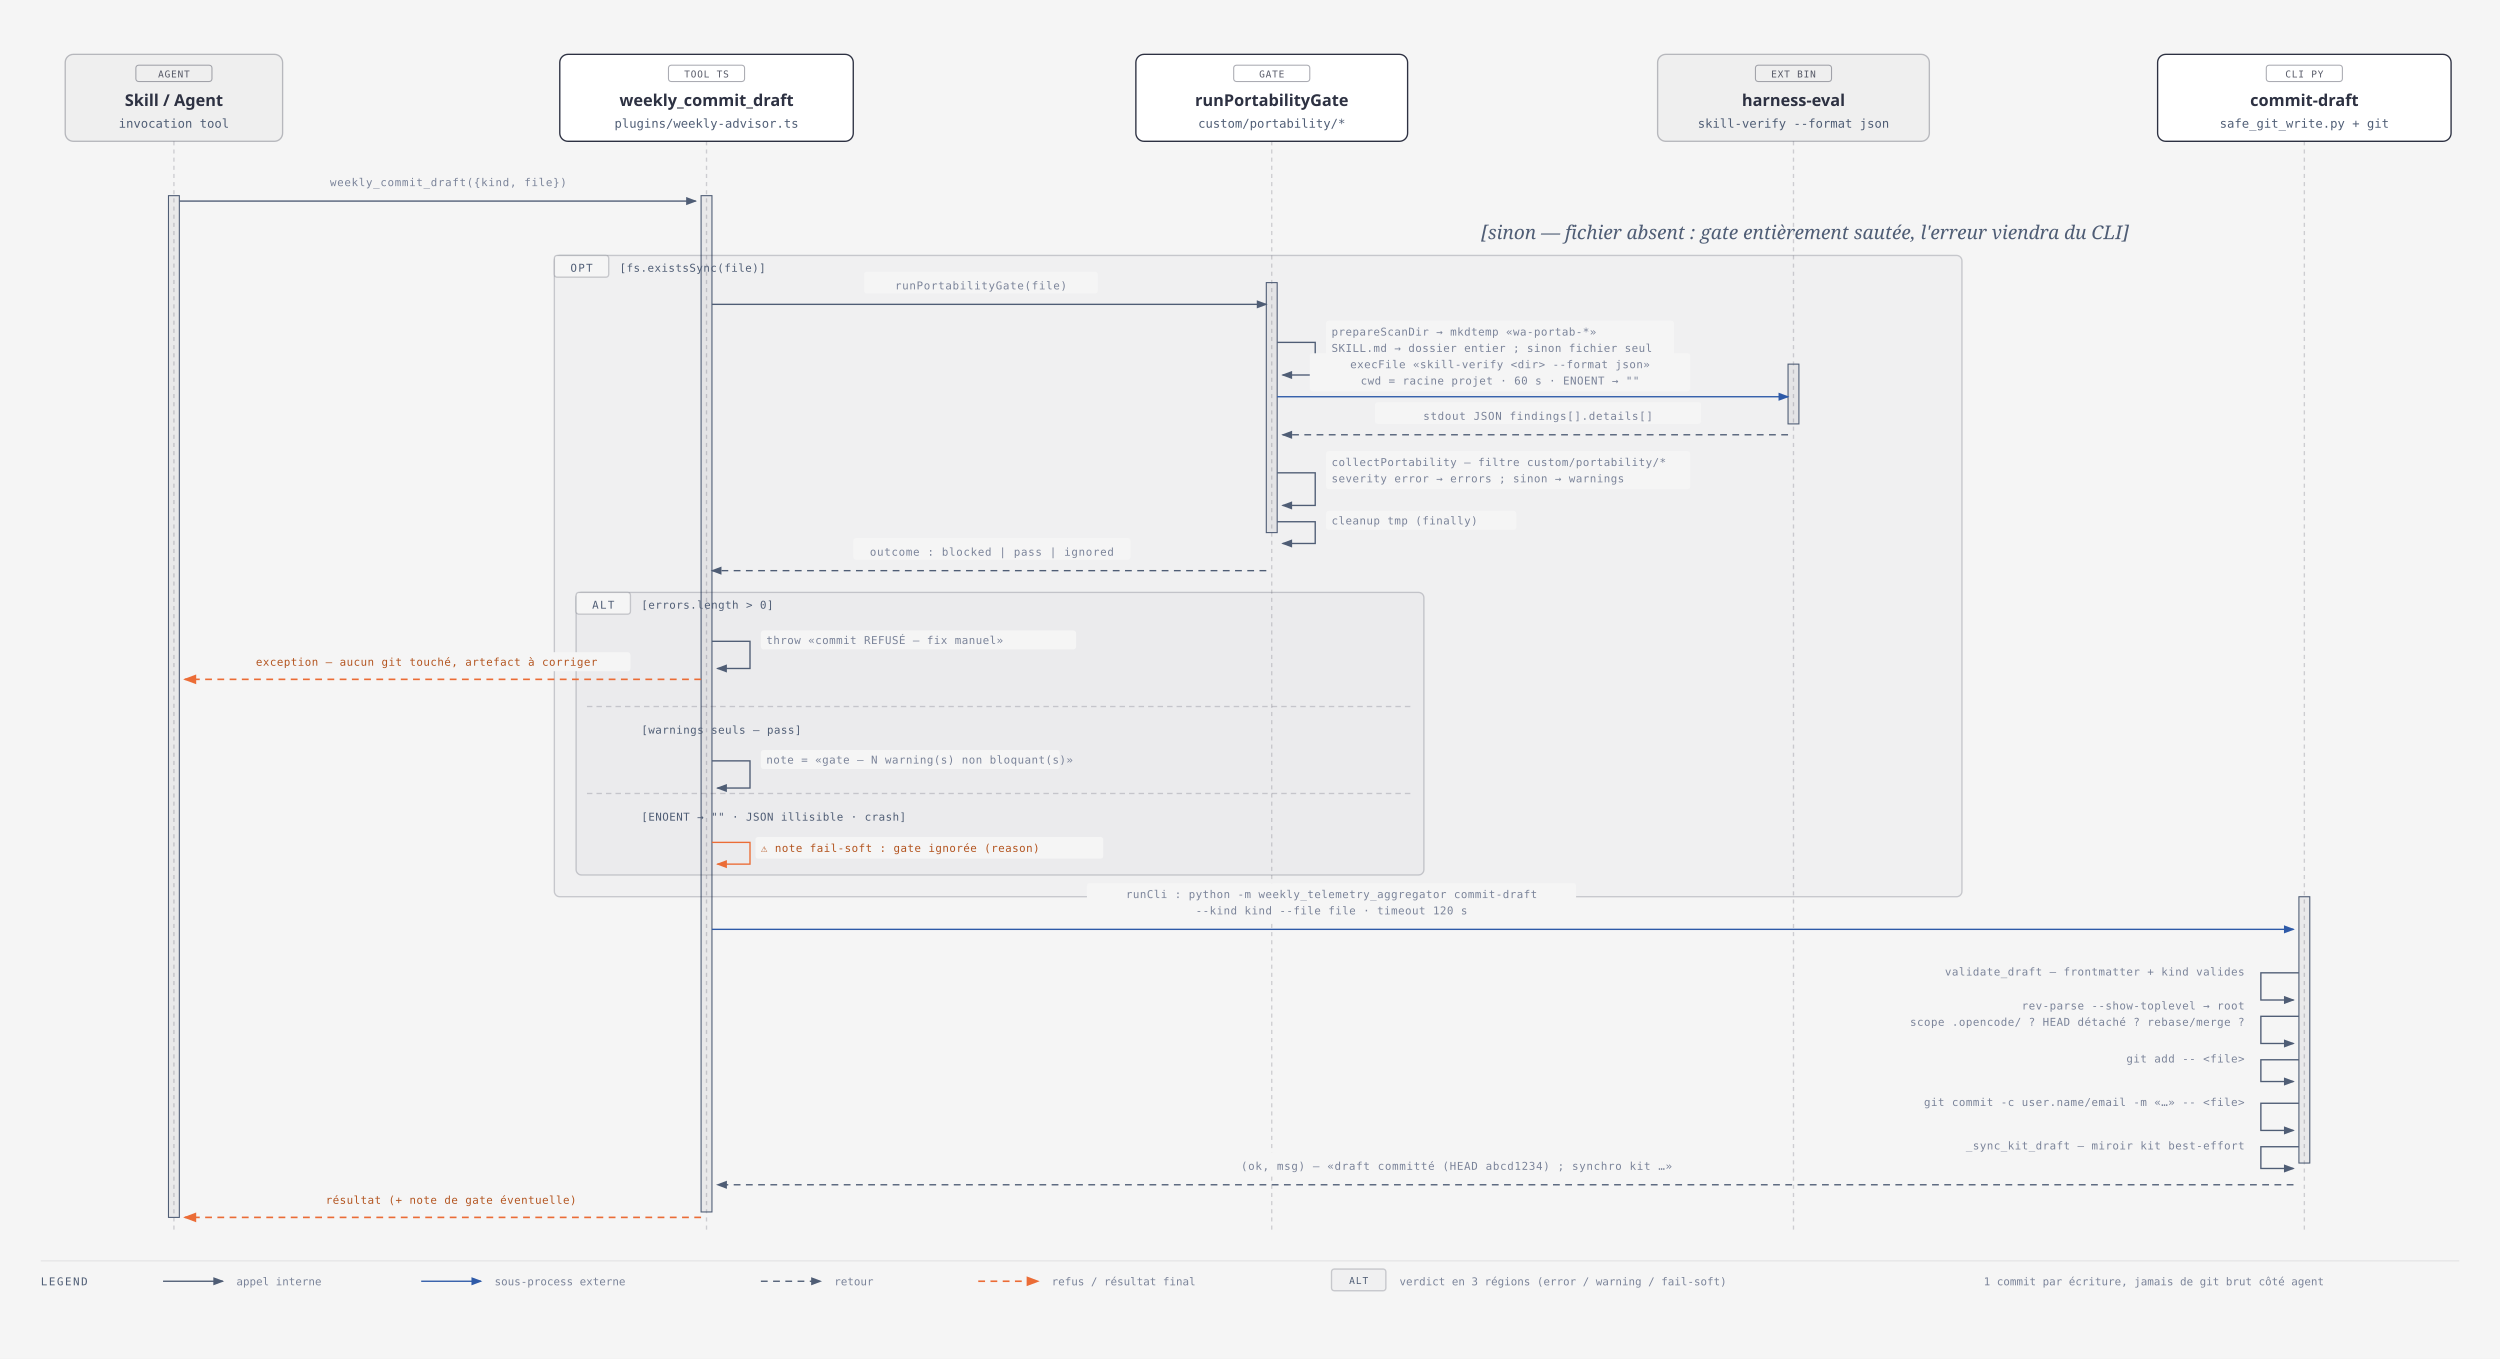
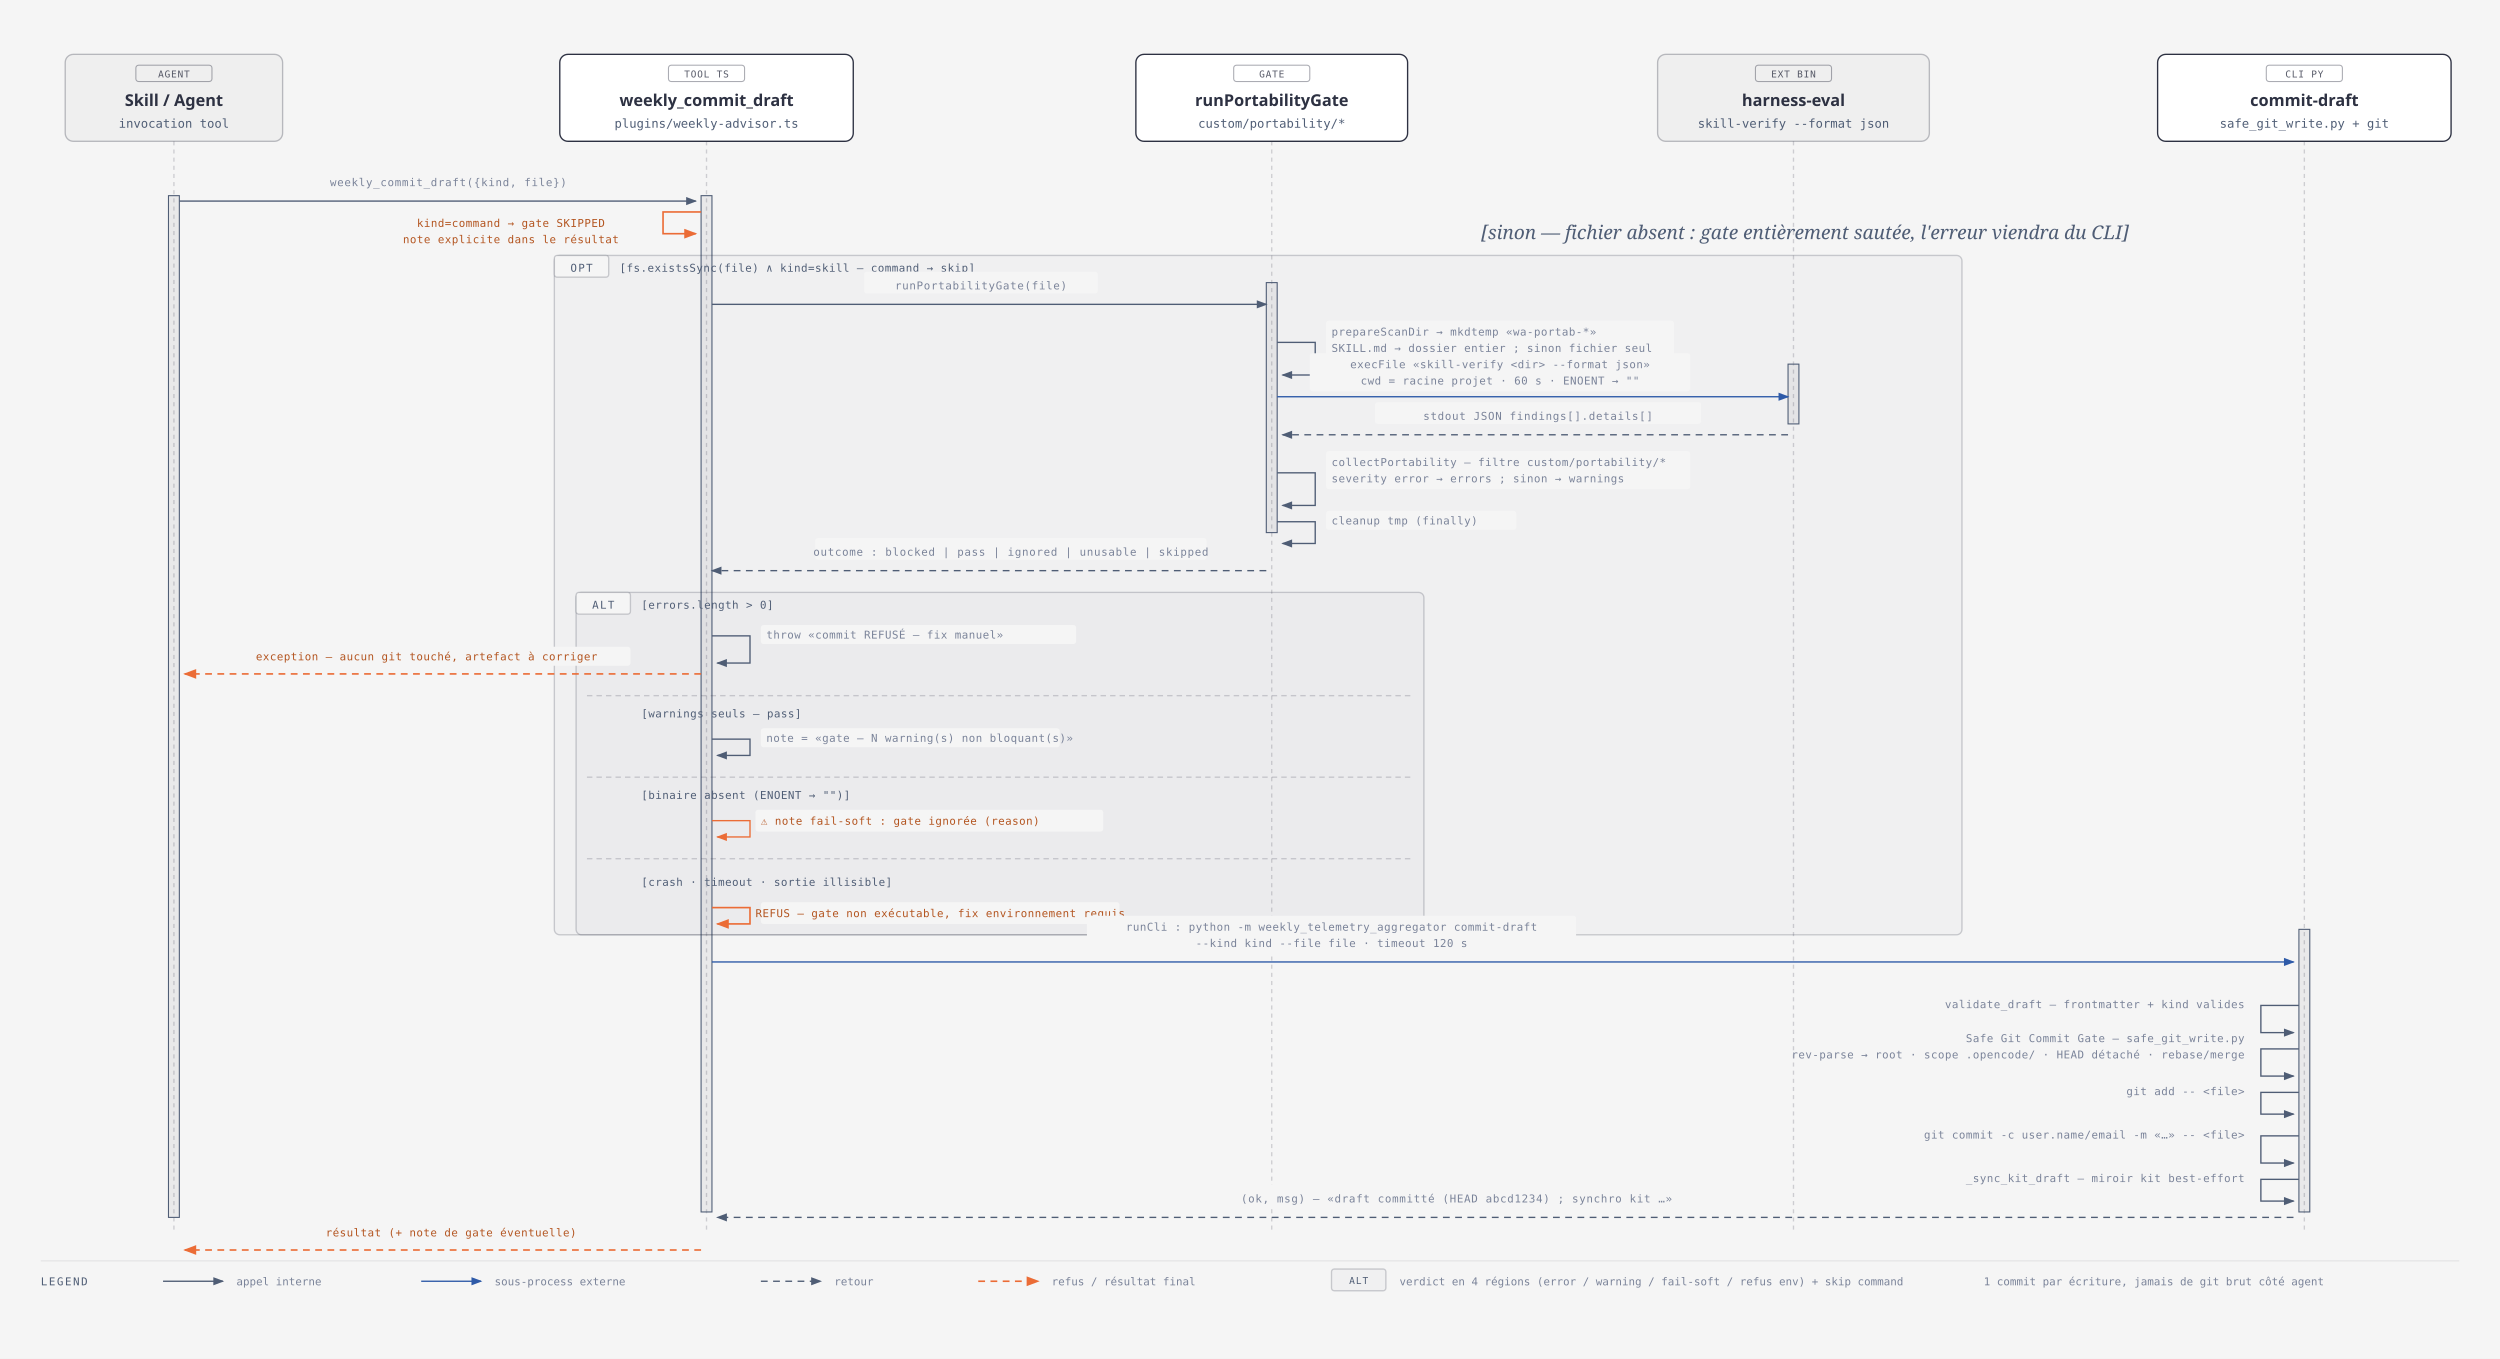
<svg xmlns="http://www.w3.org/2000/svg" viewBox="0 0 1840 1000" role="img" aria-labelledby="seq-wk-cd-title seq-wk-cd-desc">
  <defs>
    <marker id="swc-a" markerWidth="8" markerHeight="6" refX="7" refY="3" orient="auto">
      <polygon points="0 0,8 3,0 6" fill="#4f5d75" />
    </marker>
    <marker id="swc-ac" markerWidth="8" markerHeight="6" refX="7" refY="3" orient="auto">
      <polygon points="0 0,8 3,0 6" fill="#eb6c36" />
    </marker>
    <marker id="swc-al" markerWidth="8" markerHeight="6" refX="7" refY="3" orient="auto">
      <polygon points="0 0,8 3,0 6" fill="#2e5aa8" />
    </marker>
  </defs>
  <rect width="100%" height="100%" fill="#f5f5f5" />
  <line x1="128" y1="104" x2="128" y2="908" stroke="rgba(45,49,66,0.20)" stroke-width="1" stroke-dasharray="3,3" />
  <line x1="520" y1="104" x2="520" y2="908" stroke="rgba(45,49,66,0.20)" stroke-width="1" stroke-dasharray="3,3" />
  <line x1="936" y1="104" x2="936" y2="908" stroke="rgba(45,49,66,0.20)" stroke-width="1" stroke-dasharray="3,3" />
  <line x1="1320" y1="104" x2="1320" y2="908" stroke="rgba(45,49,66,0.20)" stroke-width="1" stroke-dasharray="3,3" />
  <line x1="1696" y1="104" x2="1696" y2="908" stroke="rgba(45,49,66,0.20)" stroke-width="1" stroke-dasharray="3,3" />
  <rect x="48" y="40" width="160" height="64" rx="6" fill="rgba(45,49,66,0.03)" stroke="rgba(45,49,66,0.30)" stroke-width="1" />
  <rect x="100" y="48" width="56" height="12" rx="2" fill="transparent" stroke="rgba(45,49,66,0.40)" stroke-width="0.8" />
  <text x="128" y="57" fill="rgba(45,49,66,0.80)" font-size="7" font-family="'Geist Mono',monospace" text-anchor="middle" letter-spacing="0.08em">AGENT</text>
  <text x="128" y="78" fill="#2d3142" font-size="12" font-weight="600" font-family="'Geist',sans-serif" text-anchor="middle">Skill / Agent</text>
  <text x="128" y="94" fill="#4f5d75" font-size="9" font-family="'Geist Mono',monospace" text-anchor="middle">invocation tool</text>
  <rect x="412" y="40" width="216" height="64" rx="6" fill="#ffffff" stroke="#2d3142" stroke-width="1" />
  <rect x="492" y="48" width="56" height="12" rx="2" fill="transparent" stroke="rgba(45,49,66,0.40)" stroke-width="0.8" />
  <text x="520" y="57" fill="rgba(45,49,66,0.80)" font-size="7" font-family="'Geist Mono',monospace" text-anchor="middle" letter-spacing="0.08em">TOOL TS</text>
  <text x="520" y="78" fill="#2d3142" font-size="12" font-weight="600" font-family="'Geist',sans-serif" text-anchor="middle">weekly_commit_draft</text>
  <text x="520" y="94" fill="#4f5d75" font-size="9" font-family="'Geist Mono',monospace" text-anchor="middle">plugins/weekly-advisor.ts</text>
  <rect x="836" y="40" width="200" height="64" rx="6" fill="#ffffff" stroke="#2d3142" stroke-width="1" />
  <rect x="908" y="48" width="56" height="12" rx="2" fill="transparent" stroke="rgba(45,49,66,0.40)" stroke-width="0.8" />
  <text x="936" y="57" fill="rgba(45,49,66,0.80)" font-size="7" font-family="'Geist Mono',monospace" text-anchor="middle" letter-spacing="0.08em">GATE</text>
  <text x="936" y="78" fill="#2d3142" font-size="12" font-weight="600" font-family="'Geist',sans-serif" text-anchor="middle">runPortabilityGate</text>
  <text x="936" y="94" fill="#4f5d75" font-size="9" font-family="'Geist Mono',monospace" text-anchor="middle">custom/portability/*</text>
  <rect x="1220" y="40" width="200" height="64" rx="6" fill="rgba(45,49,66,0.03)" stroke="rgba(45,49,66,0.30)" stroke-width="1" />
  <rect x="1292" y="48" width="56" height="12" rx="2" fill="transparent" stroke="rgba(45,49,66,0.40)" stroke-width="0.8" />
  <text x="1320" y="57" fill="rgba(45,49,66,0.80)" font-size="7" font-family="'Geist Mono',monospace" text-anchor="middle" letter-spacing="0.08em">EXT BIN</text>
  <text x="1320" y="78" fill="#2d3142" font-size="12" font-weight="600" font-family="'Geist',sans-serif" text-anchor="middle">harness-eval</text>
  <text x="1320" y="94" fill="#4f5d75" font-size="9" font-family="'Geist Mono',monospace" text-anchor="middle">skill-verify --format json</text>
  <rect x="1588" y="40" width="216" height="64" rx="6" fill="#ffffff" stroke="#2d3142" stroke-width="1" />
  <rect x="1668" y="48" width="56" height="12" rx="2" fill="transparent" stroke="rgba(45,49,66,0.40)" stroke-width="0.8" />
  <text x="1696" y="57" fill="rgba(45,49,66,0.80)" font-size="7" font-family="'Geist Mono',monospace" text-anchor="middle" letter-spacing="0.08em">CLI PY</text>
  <text x="1696" y="78" fill="#2d3142" font-size="12" font-weight="600" font-family="'Geist',sans-serif" text-anchor="middle">commit-draft</text>
  <text x="1696" y="94" fill="#4f5d75" font-size="9" font-family="'Geist Mono',monospace" text-anchor="middle">safe_git_write.py + git</text>
  <rect x="124" y="144" width="8" height="752" fill="rgba(45,49,66,0.06)" stroke="#4f5d75" stroke-width="0.8" />
  <rect x="516" y="144" width="8" height="748" fill="rgba(45,49,66,0.06)" stroke="#4f5d75" stroke-width="0.8" />
  <rect x="932" y="208" width="8" height="184" fill="rgba(45,49,66,0.06)" stroke="#4f5d75" stroke-width="0.8" />
  <rect x="1316" y="268" width="8" height="44" fill="rgba(45,49,66,0.06)" stroke="#4f5d75" stroke-width="0.8" />
-   <rect x="1692" y="660" width="8" height="196" fill="rgba(45,49,66,0.06)" stroke="#4f5d75" stroke-width="0.8" />
+   <rect x="1692" y="684" width="8" height="208" fill="rgba(45,49,66,0.06)" stroke="#4f5d75" stroke-width="0.8" />
  <line x1="132" y1="148" x2="512" y2="148" stroke="#4f5d75" stroke-width="1" marker-end="url(#swc-a)" />
  <rect x="216" y="124" width="228" height="16" rx="2" fill="#f5f5f5" />
  <text x="330" y="137" fill="#7a8399" font-size="8" font-family="'Geist Mono',monospace" text-anchor="middle" letter-spacing="0.06em">weekly_commit_draft({kind, file})</text>
  <text x="1090" y="176" fill="#4f5d75" font-size="14" font-style="italic" font-family="'Instrument Serif',serif">[sinon — fichier absent : gate entièrement sautée, l'erreur viendra du CLI]</text>
-   <rect x="408" y="188" width="1036" height="472" rx="4" fill="rgba(45,49,66,0.02)" stroke="rgba(45,49,66,0.22)" stroke-width="1" />
+   <path d="M 516 156 h -28 v 16 h 24" fill="none" stroke="#eb6c36" stroke-width="1.2" marker-end="url(#swc-ac)" />
+   <rect x="276" y="156" width="200" height="24" rx="2" fill="#f5f5f5" />
+   <text x="376" y="167" fill="#b3541f" font-size="8" font-family="'Geist Mono',monospace" text-anchor="middle" letter-spacing="0.04em">kind=command → gate SKIPPED</text>
+   <text x="376" y="179" fill="#b3541f" font-size="8" font-family="'Geist Mono',monospace" text-anchor="middle" letter-spacing="0.04em">note explicite dans le résultat</text>
+   <rect x="408" y="188" width="1036" height="500" rx="4" fill="rgba(45,49,66,0.02)" stroke="rgba(45,49,66,0.22)" stroke-width="1" />
  <rect x="408" y="188" width="40" height="16" rx="2" fill="#f5f5f5" stroke="rgba(45,49,66,0.22)" stroke-width="1" />
  <text x="428" y="200" fill="#4f5d75" font-size="8" font-family="'Geist Mono',monospace" text-anchor="middle" letter-spacing="0.12em">OPT</text>
-   <text x="456" y="200" fill="#4f5d75" font-size="8" font-family="'Geist Mono',monospace" letter-spacing="0.04em">[fs.existsSync(file)]</text>
+   <text x="456" y="200" fill="#4f5d75" font-size="8" font-family="'Geist Mono',monospace" letter-spacing="0.04em">[fs.existsSync(file) ∧ kind=skill — command → skip]</text>
  <line x1="524" y1="224" x2="932" y2="224" stroke="#4f5d75" stroke-width="1" marker-end="url(#swc-a)" />
  <rect x="636" y="200" width="172" height="16" rx="2" fill="#f5f5f5" />
  <text x="722" y="213" fill="#7a8399" font-size="8" font-family="'Geist Mono',monospace" text-anchor="middle" letter-spacing="0.06em">runPortabilityGate(file)</text>
  <path d="M 940 252 h 28 v 24 h -24" fill="none" stroke="#4f5d75" stroke-width="1" marker-end="url(#swc-a)" />
  <rect x="976" y="236" width="256" height="28" rx="2" fill="#f5f5f5" />
  <text x="980" y="247" fill="#7a8399" font-size="8" font-family="'Geist Mono',monospace" letter-spacing="0.04em">prepareScanDir → mkdtemp «wa-portab-*»</text>
  <text x="980" y="259" fill="#7a8399" font-size="8" font-family="'Geist Mono',monospace" letter-spacing="0.04em">SKILL.md → dossier entier ; sinon fichier seul</text>
  <line x1="940" y1="292" x2="1316" y2="292" stroke="#2e5aa8" stroke-width="1" marker-end="url(#swc-al)" />
  <rect x="964" y="260" width="280" height="28" rx="2" fill="#f5f5f5" />
  <text x="1104" y="271" fill="#7a8399" font-size="8" font-family="'Geist Mono',monospace" text-anchor="middle" letter-spacing="0.04em">execFile «skill-verify &lt;dir&gt; --format json»</text>
  <text x="1104" y="283" fill="#7a8399" font-size="8" font-family="'Geist Mono',monospace" text-anchor="middle" letter-spacing="0.04em">cwd = racine projet · 60 s · ENOENT → ""</text>
  <line x1="1316" y1="320" x2="944" y2="320" stroke="#4f5d75" stroke-width="1" stroke-dasharray="5,4" marker-end="url(#swc-a)" />
  <rect x="1012" y="296" width="240" height="16" rx="2" fill="#f5f5f5" />
  <text x="1132" y="309" fill="#7a8399" font-size="8" font-family="'Geist Mono',monospace" text-anchor="middle" letter-spacing="0.06em">stdout JSON findings[].details[]</text>
  <path d="M 940 348 h 28 v 24 h -24" fill="none" stroke="#4f5d75" stroke-width="1" marker-end="url(#swc-a)" />
  <rect x="976" y="332" width="268" height="28" rx="2" fill="#f5f5f5" />
  <text x="980" y="343" fill="#7a8399" font-size="8" font-family="'Geist Mono',monospace" letter-spacing="0.04em">collectPortability — filtre custom/portability/*</text>
  <text x="980" y="355" fill="#7a8399" font-size="8" font-family="'Geist Mono',monospace" letter-spacing="0.04em">severity error → errors ; sinon → warnings</text>
  <path d="M 940 384 h 28 v 16 h -24" fill="none" stroke="#4f5d75" stroke-width="1" marker-end="url(#swc-a)" />
  <rect x="976" y="376" width="140" height="14" rx="2" fill="#f5f5f5" />
  <text x="980" y="386" fill="#7a8399" font-size="8" font-family="'Geist Mono',monospace" letter-spacing="0.04em">cleanup tmp (finally)</text>
  <line x1="932" y1="420" x2="524" y2="420" stroke="#4f5d75" stroke-width="1" stroke-dasharray="5,4" marker-end="url(#swc-a)" />
-   <rect x="628" y="396" width="204" height="16" rx="2" fill="#f5f5f5" />
-   <text x="730" y="409" fill="#7a8399" font-size="8" font-family="'Geist Mono',monospace" text-anchor="middle" letter-spacing="0.06em">outcome : blocked | pass | ignored</text>
-   <rect x="424" y="436" width="624" height="208" rx="4" fill="rgba(45,49,66,0.02)" stroke="rgba(45,49,66,0.22)" stroke-width="1" />
+   <rect x="600" y="396" width="288" height="16" rx="2" fill="#f5f5f5" />
+   <text x="744" y="409" fill="#7a8399" font-size="8" font-family="'Geist Mono',monospace" text-anchor="middle" letter-spacing="0.06em">outcome : blocked | pass | ignored | unusable | skipped</text>
+   <rect x="424" y="436" width="624" height="252" rx="4" fill="rgba(45,49,66,0.02)" stroke="rgba(45,49,66,0.22)" stroke-width="1" />
  <rect x="424" y="436" width="40" height="16" rx="2" fill="#f5f5f5" stroke="rgba(45,49,66,0.22)" stroke-width="1" />
  <text x="444" y="448" fill="#4f5d75" font-size="8" font-family="'Geist Mono',monospace" text-anchor="middle" letter-spacing="0.12em">ALT</text>
  <text x="472" y="448" fill="#4f5d75" font-size="8" font-family="'Geist Mono',monospace" letter-spacing="0.04em">[errors.length &gt; 0]</text>
-   <path d="M 524 472 h 28 v 20 h -24" fill="none" stroke="#4f5d75" stroke-width="1" marker-end="url(#swc-a)" />
-   <rect x="560" y="464" width="232" height="14" rx="2" fill="#f5f5f5" />
-   <text x="564" y="474" fill="#7a8399" font-size="8" font-family="'Geist Mono',monospace" letter-spacing="0.04em">throw «commit REFUSÉ — fix manuel»</text>
-   <line x1="516" y1="500" x2="136" y2="500" stroke="#eb6c36" stroke-width="1.2" stroke-dasharray="5,4" marker-end="url(#swc-ac)" />
-   <rect x="164" y="480" width="300" height="14" rx="2" fill="#f5f5f5" />
-   <text x="314" y="490" fill="#b3541f" font-size="8" font-family="'Geist Mono',monospace" text-anchor="middle" letter-spacing="0.04em">exception — aucun git touché, artefact à corriger</text>
-   <line x1="432" y1="520" x2="1040" y2="520" stroke="rgba(45,49,66,0.20)" stroke-width="1" stroke-dasharray="4,3" />
-   <text x="472" y="540" fill="#4f5d75" font-size="8" font-family="'Geist Mono',monospace" letter-spacing="0.04em">[warnings seuls — pass]</text>
-   <path d="M 524 560 h 28 v 20 h -24" fill="none" stroke="#4f5d75" stroke-width="1" marker-end="url(#swc-a)" />
-   <rect x="560" y="552" width="220" height="14" rx="2" fill="#f5f5f5" />
-   <text x="564" y="562" fill="#7a8399" font-size="8" font-family="'Geist Mono',monospace" letter-spacing="0.04em">note = «gate — N warning(s) non bloquant(s)»</text>
-   <line x1="432" y1="584" x2="1040" y2="584" stroke="rgba(45,49,66,0.20)" stroke-width="1" stroke-dasharray="4,3" />
-   <text x="472" y="604" fill="#4f5d75" font-size="8" font-family="'Geist Mono',monospace" letter-spacing="0.04em">[ENOENT → "" · JSON illisible · crash]</text>
-   <path d="M 524 620 h 28 v 16 h -24" fill="none" stroke="#eb6c36" stroke-width="1" marker-end="url(#swc-ac)" />
-   <rect x="556" y="616" width="256" height="16" rx="2" fill="#f5f5f5" />
-   <text x="560" y="627" fill="#b3541f" font-size="8" font-family="'Geist Mono',monospace" letter-spacing="0.04em">⚠ note fail-soft : gate ignorée (reason)</text>
-   <line x1="524" y1="684" x2="1688" y2="684" stroke="#2e5aa8" stroke-width="1" marker-end="url(#swc-al)" />
-   <rect x="800" y="650" width="360" height="28" rx="2" fill="#f5f5f5" />
-   <text x="980" y="661" fill="#7a8399" font-size="8" font-family="'Geist Mono',monospace" text-anchor="middle" letter-spacing="0.04em">runCli : python -m weekly_telemetry_aggregator commit-draft</text>
-   <text x="980" y="673" fill="#7a8399" font-size="8" font-family="'Geist Mono',monospace" text-anchor="middle" letter-spacing="0.04em">--kind kind --file file · timeout 120 s</text>
-   <path d="M 1692 716 h -28 v 20 h 24" fill="none" stroke="#4f5d75" stroke-width="1" marker-end="url(#swc-a)" />
-   <rect x="1380" y="708" width="276" height="14" rx="2" fill="#f5f5f5" />
-   <text x="1652" y="718" fill="#7a8399" font-size="8" font-family="'Geist Mono',monospace" text-anchor="end" letter-spacing="0.04em">validate_draft — frontmatter + kind valides</text>
-   <path d="M 1692 748 h -28 v 20 h 24" fill="none" stroke="#4f5d75" stroke-width="1" marker-end="url(#swc-a)" />
-   <rect x="1336" y="732" width="320" height="28" rx="2" fill="#f5f5f5" />
-   <text x="1652" y="743" fill="#7a8399" font-size="8" font-family="'Geist Mono',monospace" text-anchor="end" letter-spacing="0.04em">rev-parse --show-toplevel → root</text>
-   <text x="1652" y="755" fill="#7a8399" font-size="8" font-family="'Geist Mono',monospace" text-anchor="end" letter-spacing="0.04em">scope .opencode/ ? HEAD détaché ? rebase/merge ?</text>
-   <path d="M 1692 780 h -28 v 16 h 24" fill="none" stroke="#4f5d75" stroke-width="1" marker-end="url(#swc-a)" />
-   <rect x="1520" y="772" width="136" height="14" rx="2" fill="#f5f5f5" />
-   <text x="1652" y="782" fill="#7a8399" font-size="8" font-family="'Geist Mono',monospace" text-anchor="end" letter-spacing="0.04em">git add -- &lt;file&gt;</text>
-   <path d="M 1692 812 h -28 v 20 h 24" fill="none" stroke="#4f5d75" stroke-width="1" marker-end="url(#swc-a)" />
-   <rect x="1348" y="804" width="308" height="14" rx="2" fill="#f5f5f5" />
-   <text x="1652" y="814" fill="#7a8399" font-size="8" font-family="'Geist Mono',monospace" text-anchor="end" letter-spacing="0.04em">git commit -c user.name/email -m «…» -- &lt;file&gt;</text>
-   <path d="M 1692 844 h -28 v 16 h 24" fill="none" stroke="#4f5d75" stroke-width="1" marker-end="url(#swc-a)" />
-   <rect x="1404" y="836" width="252" height="14" rx="2" fill="#f5f5f5" />
-   <text x="1652" y="846" fill="#7a8399" font-size="8" font-family="'Geist Mono',monospace" text-anchor="end" letter-spacing="0.04em">_sync_kit_draft — miroir kit best-effort</text>
-   <line x1="1688" y1="872" x2="528" y2="872" stroke="#4f5d75" stroke-width="1" stroke-dasharray="5,4" marker-end="url(#swc-a)" />
-   <rect x="872" y="848" width="400" height="16" rx="2" fill="#f5f5f5" />
-   <text x="1072" y="861" fill="#7a8399" font-size="8" font-family="'Geist Mono',monospace" text-anchor="middle" letter-spacing="0.06em">(ok, msg) — «draft committé (HEAD abcd1234) ; synchro kit …»</text>
-   <line x1="516" y1="896" x2="136" y2="896" stroke="#eb6c36" stroke-width="1.2" stroke-dasharray="5,4" marker-end="url(#swc-ac)" />
-   <rect x="212" y="876" width="240" height="14" rx="2" fill="#f5f5f5" />
-   <text x="332" y="886" fill="#b3541f" font-size="8" font-family="'Geist Mono',monospace" text-anchor="middle" letter-spacing="0.04em">résultat (+ note de gate éventuelle)</text>
+   <path d="M 524 468 h 28 v 20 h -24" fill="none" stroke="#4f5d75" stroke-width="1" marker-end="url(#swc-a)" />
+   <rect x="560" y="460" width="232" height="14" rx="2" fill="#f5f5f5" />
+   <text x="564" y="470" fill="#7a8399" font-size="8" font-family="'Geist Mono',monospace" letter-spacing="0.04em">throw «commit REFUSÉ — fix manuel»</text>
+   <line x1="516" y1="496" x2="136" y2="496" stroke="#eb6c36" stroke-width="1.2" stroke-dasharray="5,4" marker-end="url(#swc-ac)" />
+   <rect x="164" y="476" width="300" height="14" rx="2" fill="#f5f5f5" />
+   <text x="314" y="486" fill="#b3541f" font-size="8" font-family="'Geist Mono',monospace" text-anchor="middle" letter-spacing="0.04em">exception — aucun git touché, artefact à corriger</text>
+   <line x1="432" y1="512" x2="1040" y2="512" stroke="rgba(45,49,66,0.20)" stroke-width="1" stroke-dasharray="4,3" />
+   <text x="472" y="528" fill="#4f5d75" font-size="8" font-family="'Geist Mono',monospace" letter-spacing="0.04em">[warnings seuls — pass]</text>
+   <path d="M 524 544 h 28 v 12 h -24" fill="none" stroke="#4f5d75" stroke-width="1" marker-end="url(#swc-a)" />
+   <rect x="560" y="536" width="220" height="14" rx="2" fill="#f5f5f5" />
+   <text x="564" y="546" fill="#7a8399" font-size="8" font-family="'Geist Mono',monospace" letter-spacing="0.04em">note = «gate — N warning(s) non bloquant(s)»</text>
+   <line x1="432" y1="572" x2="1040" y2="572" stroke="rgba(45,49,66,0.20)" stroke-width="1" stroke-dasharray="4,3" />
+   <text x="472" y="588" fill="#4f5d75" font-size="8" font-family="'Geist Mono',monospace" letter-spacing="0.04em">[binaire absent (ENOENT → "")]</text>
+   <path d="M 524 604 h 28 v 12 h -24" fill="none" stroke="#eb6c36" stroke-width="1" marker-end="url(#swc-ac)" />
+   <rect x="556" y="596" width="256" height="16" rx="2" fill="#f5f5f5" />
+   <text x="560" y="607" fill="#b3541f" font-size="8" font-family="'Geist Mono',monospace" letter-spacing="0.04em">⚠ note fail-soft : gate ignorée (reason)</text>
+   <line x1="432" y1="632" x2="1040" y2="632" stroke="rgba(45,49,66,0.20)" stroke-width="1" stroke-dasharray="4,3" />
+   <text x="472" y="652" fill="#4f5d75" font-size="8" font-family="'Geist Mono',monospace" letter-spacing="0.04em">[crash · timeout · sortie illisible]</text>
+   <path d="M 524 668 h 28 v 12 h -24" fill="none" stroke="#eb6c36" stroke-width="1.2" marker-end="url(#swc-ac)" />
+   <rect x="560" y="664" width="264" height="16" rx="2" fill="#f5f5f5" />
+   <text x="692" y="675" fill="#b3541f" font-size="8" font-family="'Geist Mono',monospace" text-anchor="middle" letter-spacing="0.04em">REFUS — gate non exécutable, fix environnement requis</text>
+   <line x1="524" y1="708" x2="1688" y2="708" stroke="#2e5aa8" stroke-width="1" marker-end="url(#swc-al)" />
+   <rect x="800" y="674" width="360" height="28" rx="2" fill="#f5f5f5" />
+   <text x="980" y="685" fill="#7a8399" font-size="8" font-family="'Geist Mono',monospace" text-anchor="middle" letter-spacing="0.04em">runCli : python -m weekly_telemetry_aggregator commit-draft</text>
+   <text x="980" y="697" fill="#7a8399" font-size="8" font-family="'Geist Mono',monospace" text-anchor="middle" letter-spacing="0.04em">--kind kind --file file · timeout 120 s</text>
+   <path d="M 1692 740 h -28 v 20 h 24" fill="none" stroke="#4f5d75" stroke-width="1" marker-end="url(#swc-a)" />
+   <rect x="1380" y="732" width="276" height="14" rx="2" fill="#f5f5f5" />
+   <text x="1652" y="742" fill="#7a8399" font-size="8" font-family="'Geist Mono',monospace" text-anchor="end" letter-spacing="0.04em">validate_draft — frontmatter + kind valides</text>
+   <path d="M 1692 772 h -28 v 20 h 24" fill="none" stroke="#4f5d75" stroke-width="1" marker-end="url(#swc-a)" />
+   <rect x="1336" y="756" width="320" height="28" rx="2" fill="#f5f5f5" />
+   <text x="1652" y="767" fill="#7a8399" font-size="8" font-family="'Geist Mono',monospace" text-anchor="end" letter-spacing="0.04em">Safe Git Commit Gate — safe_git_write.py</text>
+   <text x="1652" y="779" fill="#7a8399" font-size="8" font-family="'Geist Mono',monospace" text-anchor="end" letter-spacing="0.04em">rev-parse → root · scope .opencode/ · HEAD détaché · rebase/merge</text>
+   <path d="M 1692 804 h -28 v 16 h 24" fill="none" stroke="#4f5d75" stroke-width="1" marker-end="url(#swc-a)" />
+   <rect x="1520" y="796" width="136" height="14" rx="2" fill="#f5f5f5" />
+   <text x="1652" y="806" fill="#7a8399" font-size="8" font-family="'Geist Mono',monospace" text-anchor="end" letter-spacing="0.04em">git add -- &lt;file&gt;</text>
+   <path d="M 1692 836 h -28 v 20 h 24" fill="none" stroke="#4f5d75" stroke-width="1" marker-end="url(#swc-a)" />
+   <rect x="1348" y="828" width="308" height="14" rx="2" fill="#f5f5f5" />
+   <text x="1652" y="838" fill="#7a8399" font-size="8" font-family="'Geist Mono',monospace" text-anchor="end" letter-spacing="0.04em">git commit -c user.name/email -m «…» -- &lt;file&gt;</text>
+   <path d="M 1692 868 h -28 v 16 h 24" fill="none" stroke="#4f5d75" stroke-width="1" marker-end="url(#swc-a)" />
+   <rect x="1404" y="860" width="252" height="14" rx="2" fill="#f5f5f5" />
+   <text x="1652" y="870" fill="#7a8399" font-size="8" font-family="'Geist Mono',monospace" text-anchor="end" letter-spacing="0.04em">_sync_kit_draft — miroir kit best-effort</text>
+   <line x1="1688" y1="896" x2="528" y2="896" stroke="#4f5d75" stroke-width="1" stroke-dasharray="5,4" marker-end="url(#swc-a)" />
+   <rect x="872" y="872" width="400" height="16" rx="2" fill="#f5f5f5" />
+   <text x="1072" y="885" fill="#7a8399" font-size="8" font-family="'Geist Mono',monospace" text-anchor="middle" letter-spacing="0.06em">(ok, msg) — «draft committé (HEAD abcd1234) ; synchro kit …»</text>
+   <line x1="516" y1="920" x2="136" y2="920" stroke="#eb6c36" stroke-width="1.2" stroke-dasharray="5,4" marker-end="url(#swc-ac)" />
+   <rect x="212" y="900" width="240" height="14" rx="2" fill="#f5f5f5" />
+   <text x="332" y="910" fill="#b3541f" font-size="8" font-family="'Geist Mono',monospace" text-anchor="middle" letter-spacing="0.04em">résultat (+ note de gate éventuelle)</text>
  <line x1="30" y1="928" x2="1810" y2="928" stroke="rgba(45,49,66,0.10)" stroke-width="0.8" />
  <text x="30" y="946" fill="#4f5d75" font-size="8" font-family="'Geist Mono',monospace" letter-spacing="0.14em">LEGEND</text>
  <line x1="120" y1="943" x2="164" y2="943" stroke="#4f5d75" stroke-width="1" marker-end="url(#swc-a)" />
  <text x="174" y="946" fill="#7a8399" font-size="8" font-family="'Geist Mono',monospace">appel interne</text>
  <line x1="310" y1="943" x2="354" y2="943" stroke="#2e5aa8" stroke-width="1" marker-end="url(#swc-al)" />
  <text x="364" y="946" fill="#7a8399" font-size="8" font-family="'Geist Mono',monospace">sous-process externe</text>
  <line x1="560" y1="943" x2="604" y2="943" stroke="#4f5d75" stroke-width="1" stroke-dasharray="5,4" marker-end="url(#swc-a)" />
  <text x="614" y="946" fill="#7a8399" font-size="8" font-family="'Geist Mono',monospace">retour</text>
  <line x1="720" y1="943" x2="764" y2="943" stroke="#eb6c36" stroke-width="1.2" stroke-dasharray="5,4" marker-end="url(#swc-ac)" />
  <text x="774" y="946" fill="#7a8399" font-size="8" font-family="'Geist Mono',monospace">refus / résultat final</text>
  <rect x="980" y="934" width="40" height="16" rx="2" fill="rgba(45,49,66,0.02)" stroke="rgba(45,49,66,0.22)" stroke-width="1" />
  <text x="1000" y="945" fill="#4f5d75" font-size="7" font-family="'Geist Mono',monospace" text-anchor="middle" letter-spacing="0.10em">ALT</text>
-   <text x="1030" y="946" fill="#7a8399" font-size="8" font-family="'Geist Mono',monospace">verdict en 3 régions (error / warning / fail-soft)</text>
+   <text x="1030" y="946" fill="#7a8399" font-size="8" font-family="'Geist Mono',monospace">verdict en 4 régions (error / warning / fail-soft / refus env) + skip command</text>
  <text x="1460" y="946" fill="#7a8399" font-size="8" font-family="'Geist Mono',monospace">1 commit par écriture, jamais de git brut côté agent</text>
</svg>
